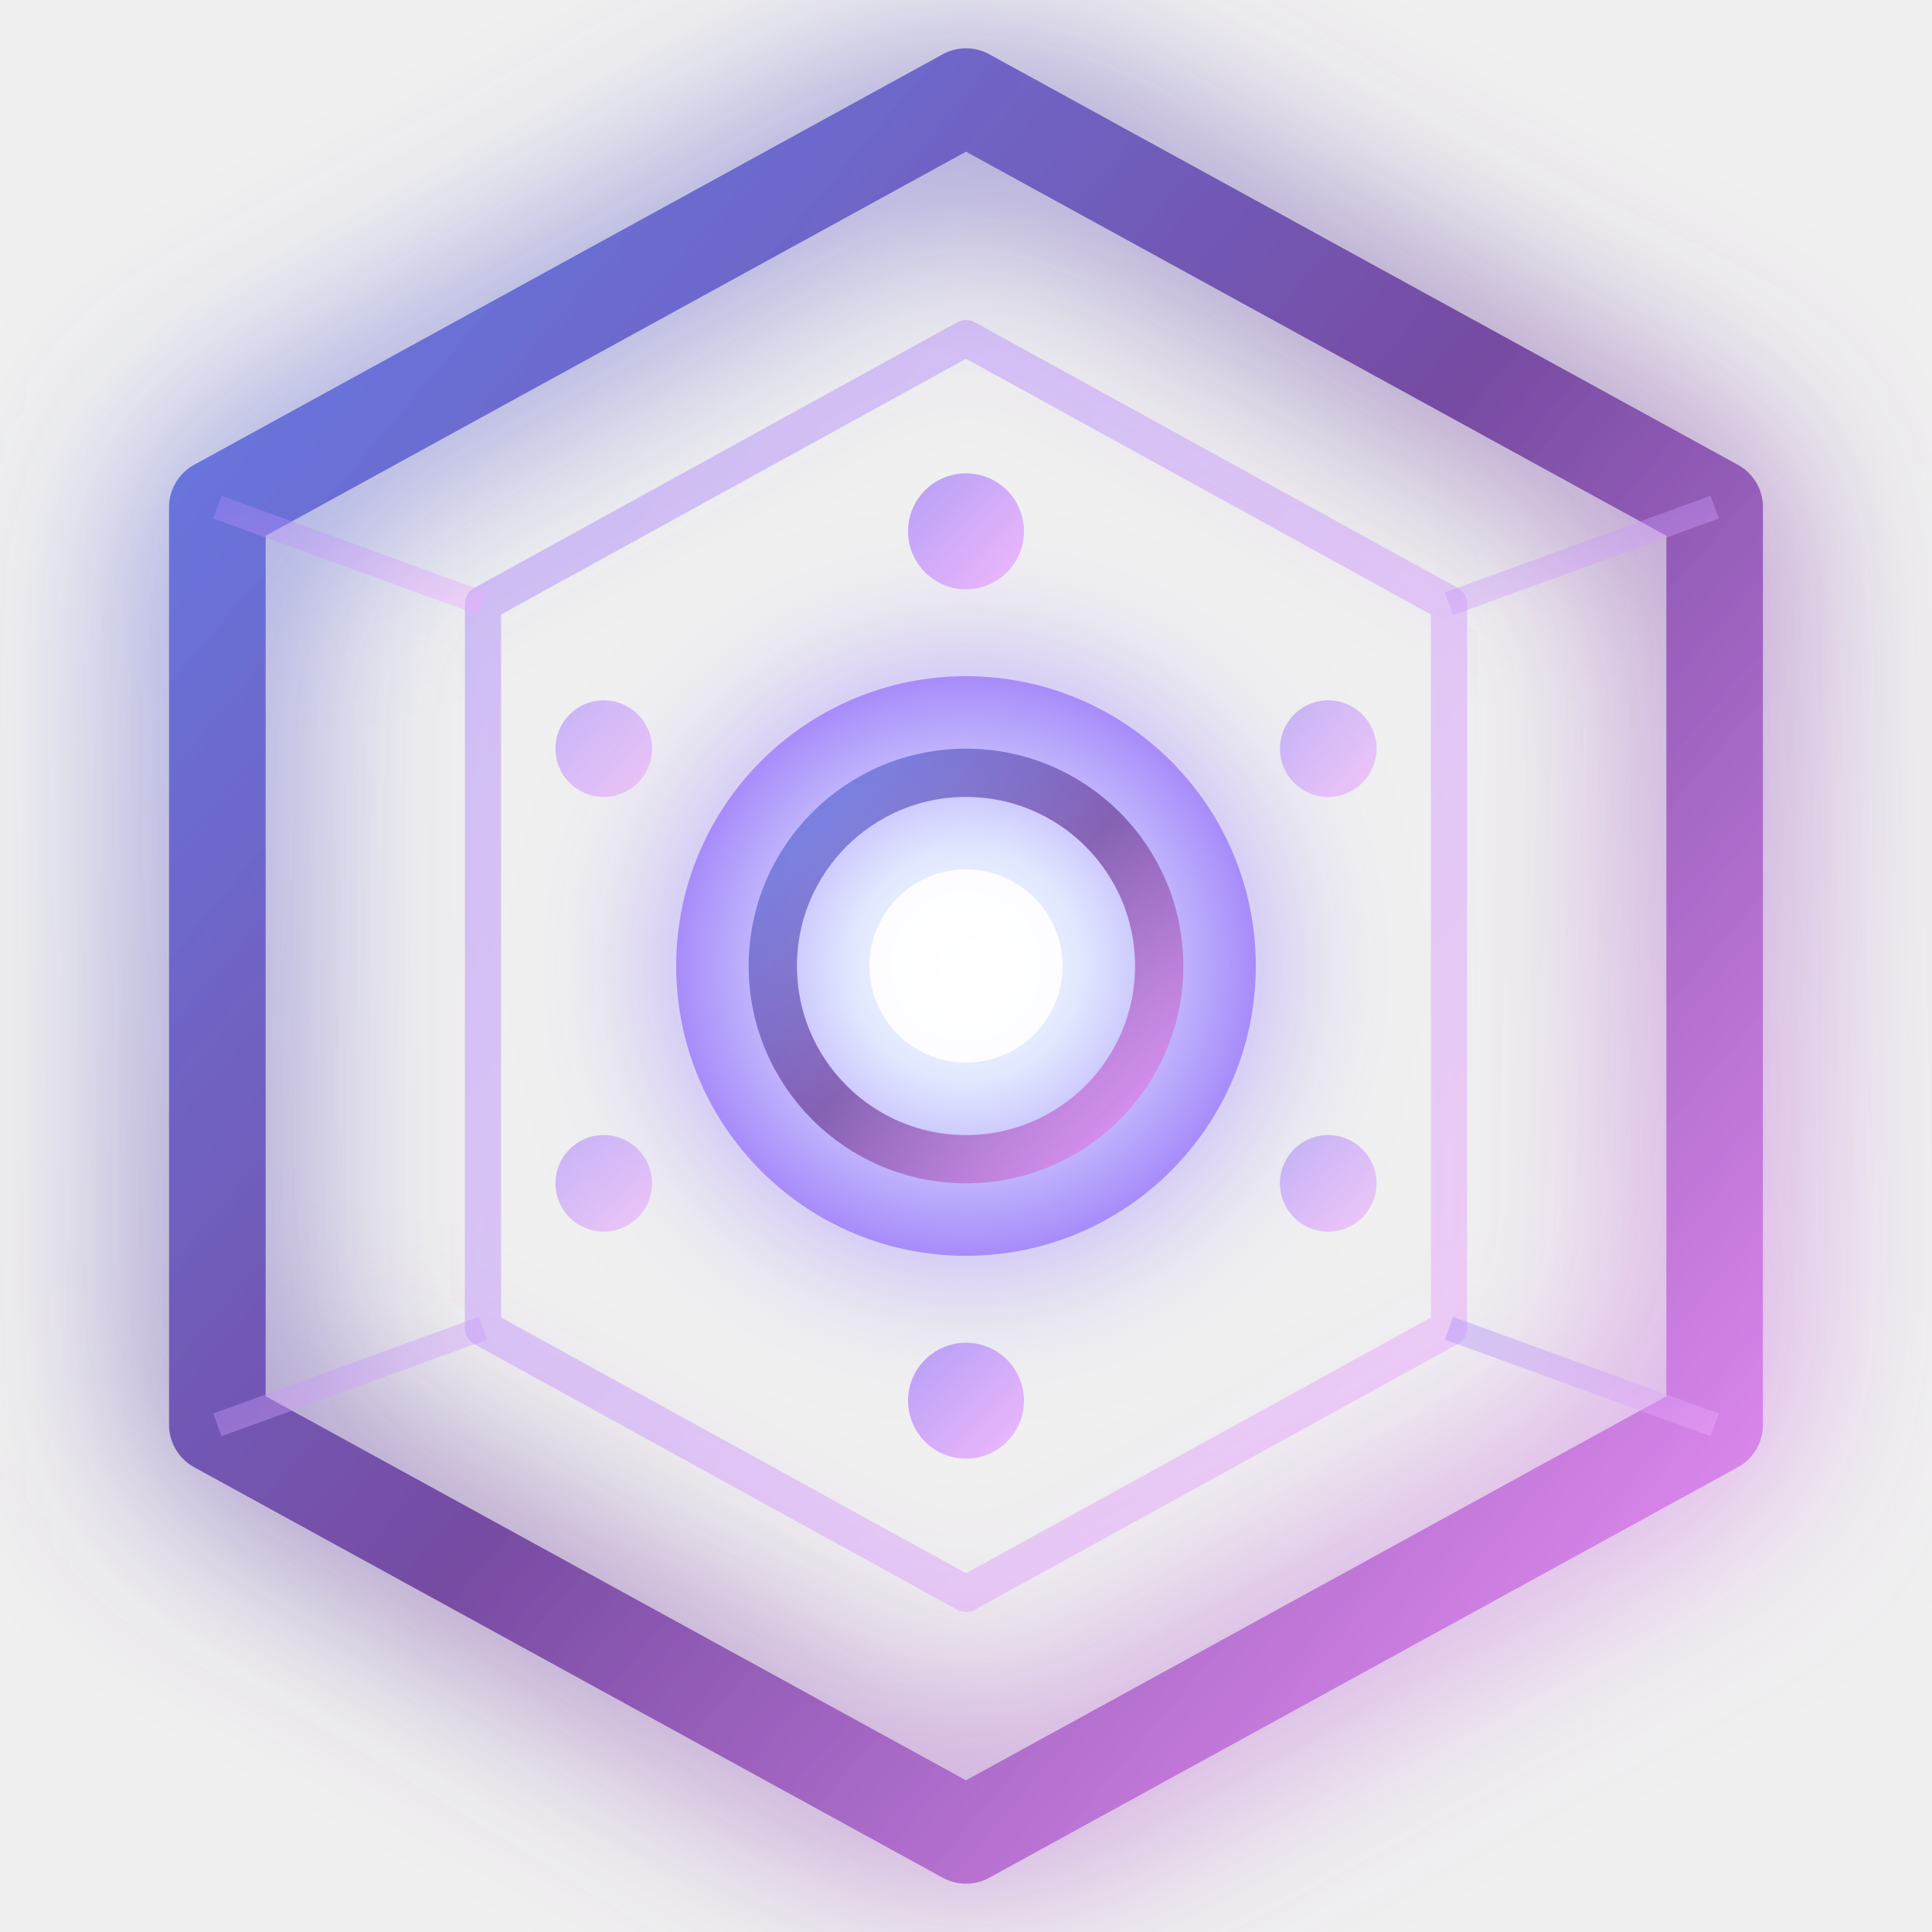
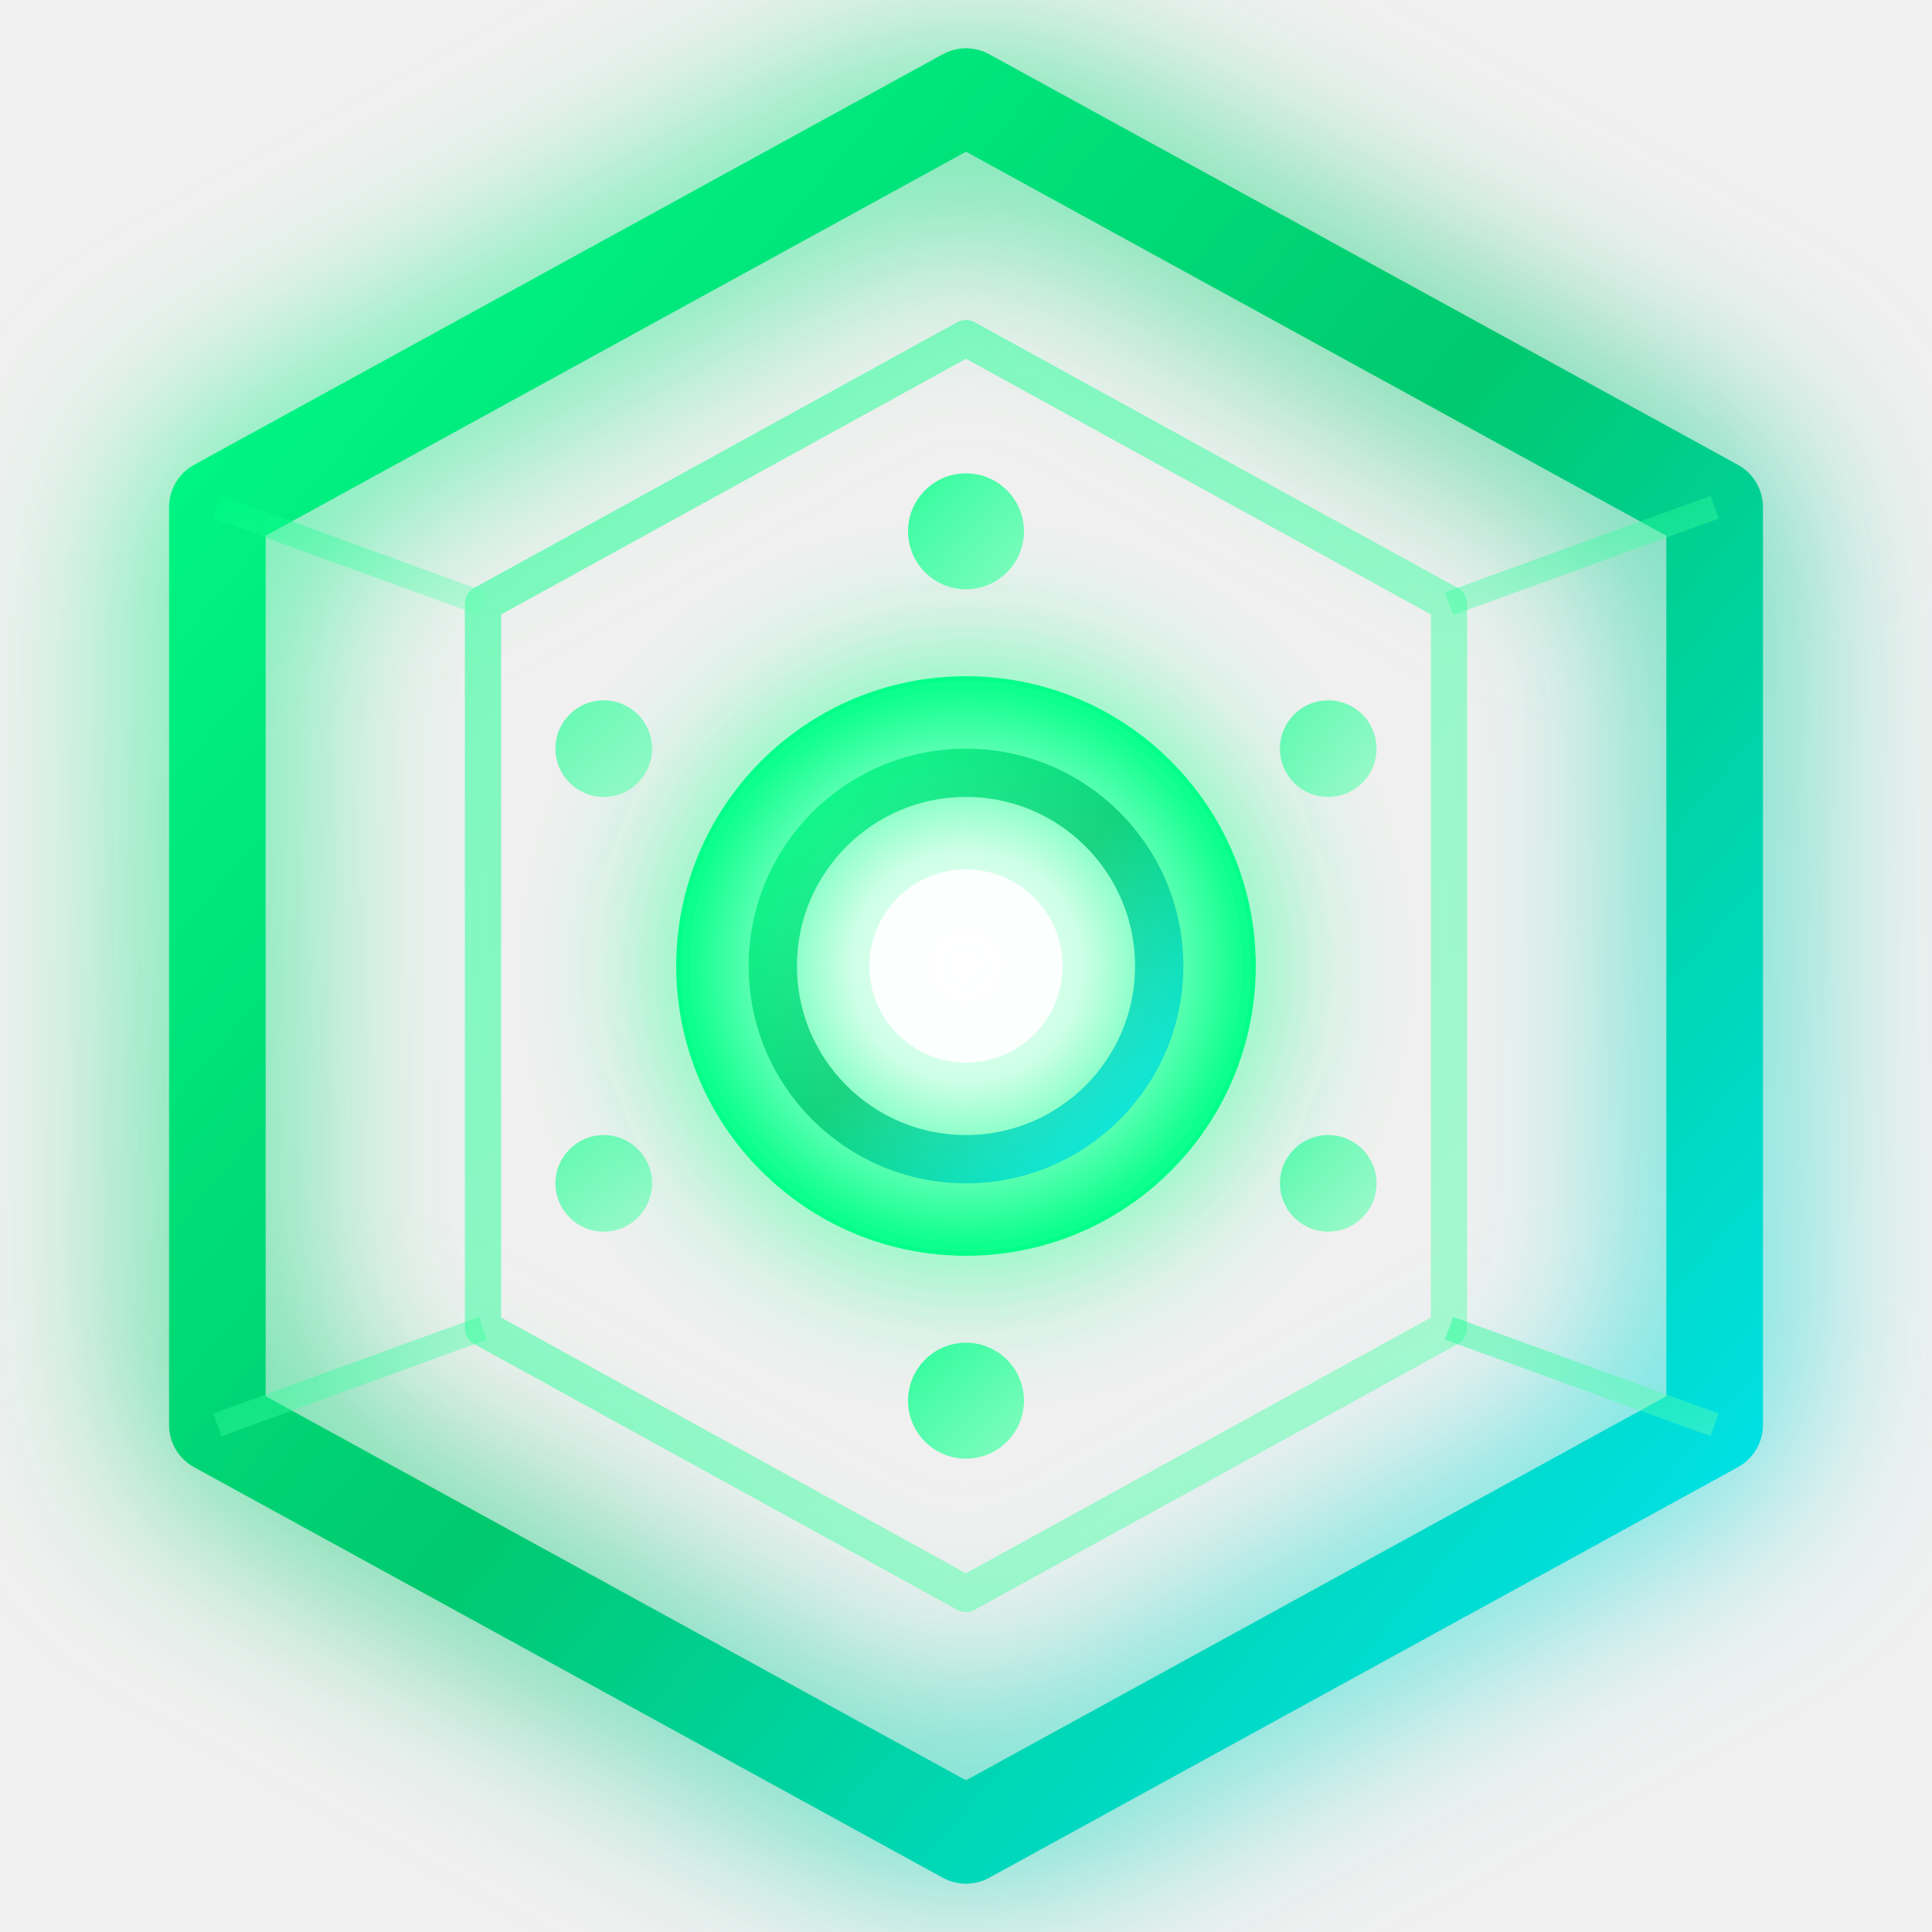
<svg xmlns="http://www.w3.org/2000/svg" width="40" height="40" viewBox="0 0 40 40" fill="none">
  <defs>
    <linearGradient id="mainGrad" x1="0%" y1="0%" x2="100%" y2="100%">
-       <stop offset="0%" stop-color="#667eea" />
-       <stop offset="50%" stop-color="#764ba2" />
-       <stop offset="100%" stop-color="#f093fb" />
+       <stop offset="0%" stop-color="#00ff88" />
+       <stop offset="50%" stop-color="#00c96e" />
+       <stop offset="100%" stop-color="#00e5ff" />
    </linearGradient>
    <linearGradient id="glowGrad" x1="0%" y1="0%" x2="100%" y2="100%">
-       <stop offset="0%" stop-color="#a78bfa" />
-       <stop offset="100%" stop-color="#f0abfc" />
+       <stop offset="0%" stop-color="#00ff88" />
+       <stop offset="100%" stop-color="#69ffb4" />
    </linearGradient>
    <filter id="glow" x="-50%" y="-50%" width="200%" height="200%">
      <feGaussianBlur stdDeviation="1.5" result="coloredBlur" />
      <feMerge>
        <feMergeNode in="coloredBlur" />
        <feMergeNode in="SourceGraphic" />
      </feMerge>
    </filter>
    <filter id="outerGlow" x="-100%" y="-100%" width="300%" height="300%">
      <feGaussianBlur stdDeviation="2" result="blur" />
      <feComposite in="SourceGraphic" in2="blur" operator="over" />
    </filter>
    <radialGradient id="centerGlow" cx="50%" cy="50%" r="50%">
      <stop offset="0%" stop-color="#ffffff" />
-       <stop offset="40%" stop-color="#e0e7ff" />
-       <stop offset="100%" stop-color="#a78bfa" />
+       <stop offset="40%" stop-color="#ccffe6" />
+       <stop offset="100%" stop-color="#00ff88" />
    </radialGradient>
  </defs>
  <path d="M20 2L35.5 10.5V29.5L20 38L4.5 29.5V10.5L20 2Z" fill="none" stroke="url(#mainGrad)" stroke-width="2" stroke-linejoin="round" filter="url(#outerGlow)" />
  <path d="M20 7L30 12.5V27.5L20 33L10 27.5V12.5L20 7Z" fill="none" stroke="url(#glowGrad)" stroke-width="0.75" stroke-linejoin="round" opacity="0.5" />
  <g stroke="url(#glowGrad)" stroke-width="0.5" opacity="0.4">
    <line x1="20" y1="2" x2="20" y2="7" />
    <line x1="35.5" y1="10.5" x2="30" y2="12.5" />
    <line x1="35.5" y1="29.5" x2="30" y2="27.5" />
    <line x1="20" y1="38" x2="20" y2="33" />
    <line x1="4.5" y1="29.5" x2="10" y2="27.5" />
    <line x1="4.5" y1="10.5" x2="10" y2="12.5" />
  </g>
  <circle cx="20" cy="20" r="6" fill="url(#centerGlow)" filter="url(#glow)" />
  <circle cx="20" cy="20" r="4" fill="none" stroke="url(#mainGrad)" stroke-width="1" opacity="0.8" />
  <circle cx="20" cy="20" r="2" fill="white" opacity="0.9" />
  <circle cx="20" cy="11" r="1.2" fill="url(#glowGrad)" opacity="0.8" />
  <circle cx="27.5" cy="15.5" r="1" fill="url(#glowGrad)" opacity="0.6" />
  <circle cx="27.5" cy="24.5" r="1" fill="url(#glowGrad)" opacity="0.6" />
  <circle cx="20" cy="29" r="1.2" fill="url(#glowGrad)" opacity="0.8" />
  <circle cx="12.5" cy="24.5" r="1" fill="url(#glowGrad)" opacity="0.6" />
  <circle cx="12.5" cy="15.5" r="1" fill="url(#glowGrad)" opacity="0.6" />
</svg>
